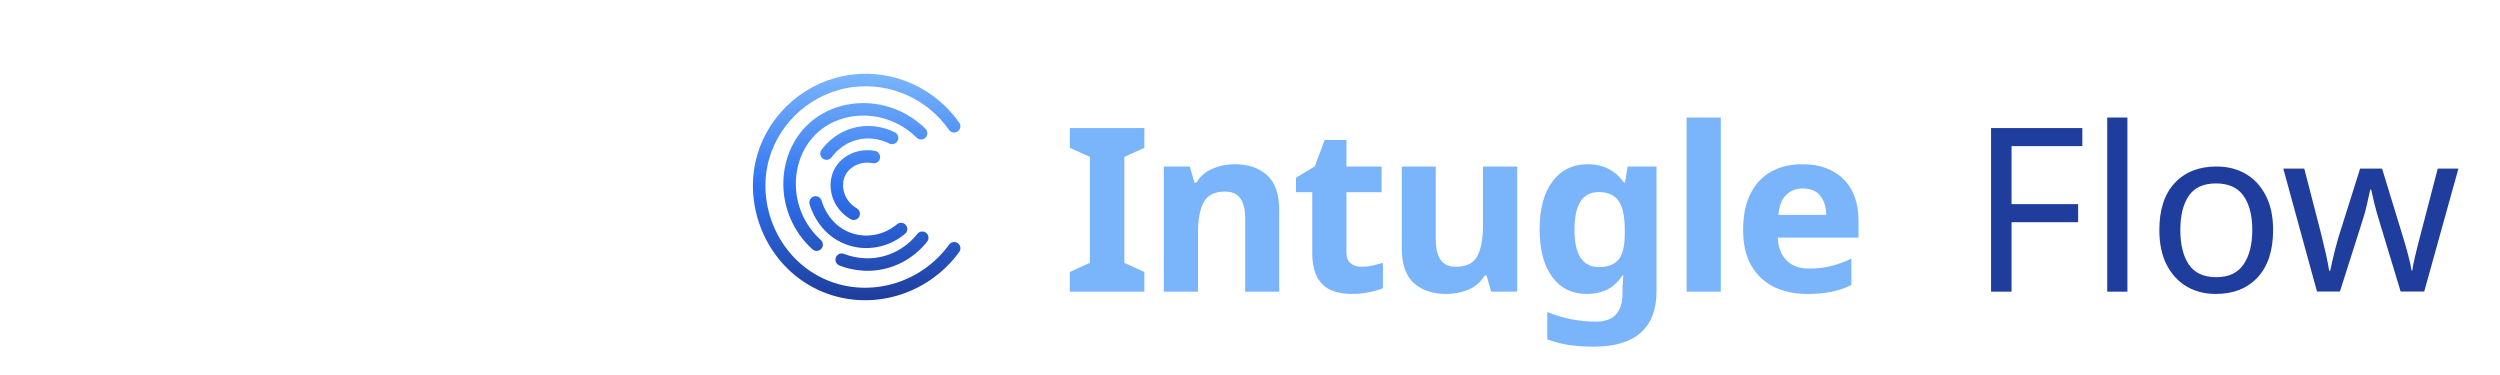
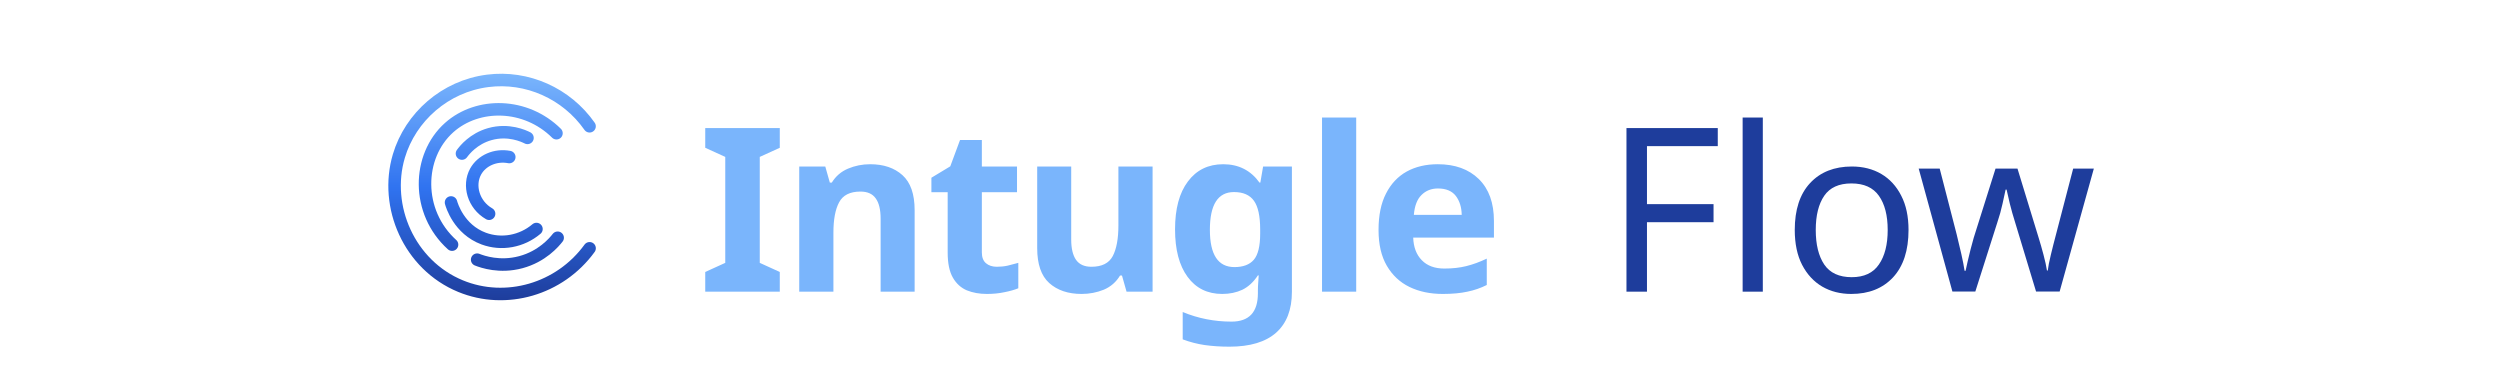
- <svg xmlns="http://www.w3.org/2000/svg" width="240" height="36" viewBox="0 0 100 36" fill="none">
+ <svg xmlns="http://www.w3.org/2000/svg" width="240" height="36" viewBox="0 0 170 36" fill="none">
  <g transform="translate(0,6) scale(0.24,0.24)">
    <path d="M34.574 55.98C34.834 56.936 37.666 66.752 47.664 70.441C54.782 73.069 62.856 71.587 68.751 66.605" stroke="url(#i0)" stroke-width="5" stroke-miterlimit="10" stroke-linecap="round" />
    <path d="M77.233 70.097C75.785 71.952 71.014 77.594 62.477 79.878C54.08 82.126 47.229 79.737 45.023 78.866" stroke="url(#i1)" stroke-width="5" stroke-miterlimit="10" stroke-linecap="round" />
    <path d="M89.993 25.513C80.746 12.338 65.02 5.325 49.238 7.342C32.199 9.513 18.349 21.789 13.712 37.409C7.711 57.618 17.857 80.988 38.361 89.441C56.518 96.932 78.055 90.755 90 74.313" stroke="url(#i2)" stroke-width="5" stroke-miterlimit="10" stroke-linecap="round" />
    <path d="M76.755 28.288C64.486 16.125 45.289 15.802 33.829 26.033C20.998 37.479 20.52 59.796 34.988 72.858" stroke="url(#i3)" stroke-width="5" stroke-miterlimit="10" stroke-linecap="round" />
    <path d="M57.881 37.816C52.33 36.748 46.849 39.201 44.411 43.635C41.39 49.136 43.498 56.866 49.807 60.498" stroke="url(#i4)" stroke-width="5" stroke-miterlimit="10" stroke-linecap="round" />
    <path d="M38.951 36.425C40.005 34.985 43.554 30.502 50.06 28.654C57.593 26.518 63.748 29.441 65.161 30.157" stroke="url(#i5)" stroke-width="5" stroke-miterlimit="10" stroke-linecap="round" />
  </g>
  <text x="32" y="28" font-family="Raleway, sans-serif" font-weight="700" font-size="22" fill="#7AB5FC" letter-spacing="-0.025em">Intugle</text>
  <text x="119" y="28" font-family="Raleway, sans-serif" font-weight="400" font-size="22" fill="#1E3D9C">Flow</text>
  <defs>
    <linearGradient id="i0" x1="52" y1="5" x2="52" y2="95" gradientUnits="userSpaceOnUse">
      <stop stop-color="#7AB5FC" />
      <stop offset="0.5" stop-color="#3073F0" />
      <stop offset="1" stop-color="#1E3D9C" />
    </linearGradient>
    <linearGradient id="i1" x1="52" y1="5" x2="52" y2="95" gradientUnits="userSpaceOnUse">
      <stop stop-color="#7AB5FC" />
      <stop offset="0.5" stop-color="#3073F0" />
      <stop offset="1" stop-color="#1E3D9C" />
    </linearGradient>
    <linearGradient id="i2" x1="52" y1="5" x2="52" y2="95" gradientUnits="userSpaceOnUse">
      <stop stop-color="#7AB5FC" />
      <stop offset="0.5" stop-color="#3073F0" />
      <stop offset="1" stop-color="#1E3D9C" />
    </linearGradient>
    <linearGradient id="i3" x1="52" y1="5" x2="52" y2="95" gradientUnits="userSpaceOnUse">
      <stop stop-color="#7AB5FC" />
      <stop offset="0.5" stop-color="#3073F0" />
      <stop offset="1" stop-color="#1E3D9C" />
    </linearGradient>
    <linearGradient id="i4" x1="52" y1="5" x2="52" y2="95" gradientUnits="userSpaceOnUse">
      <stop stop-color="#7AB5FC" />
      <stop offset="0.5" stop-color="#3073F0" />
      <stop offset="1" stop-color="#1E3D9C" />
    </linearGradient>
    <linearGradient id="i5" x1="52" y1="5" x2="52" y2="95" gradientUnits="userSpaceOnUse">
      <stop stop-color="#7AB5FC" />
      <stop offset="0.5" stop-color="#3073F0" />
      <stop offset="1" stop-color="#1E3D9C" />
    </linearGradient>
  </defs>
</svg>
